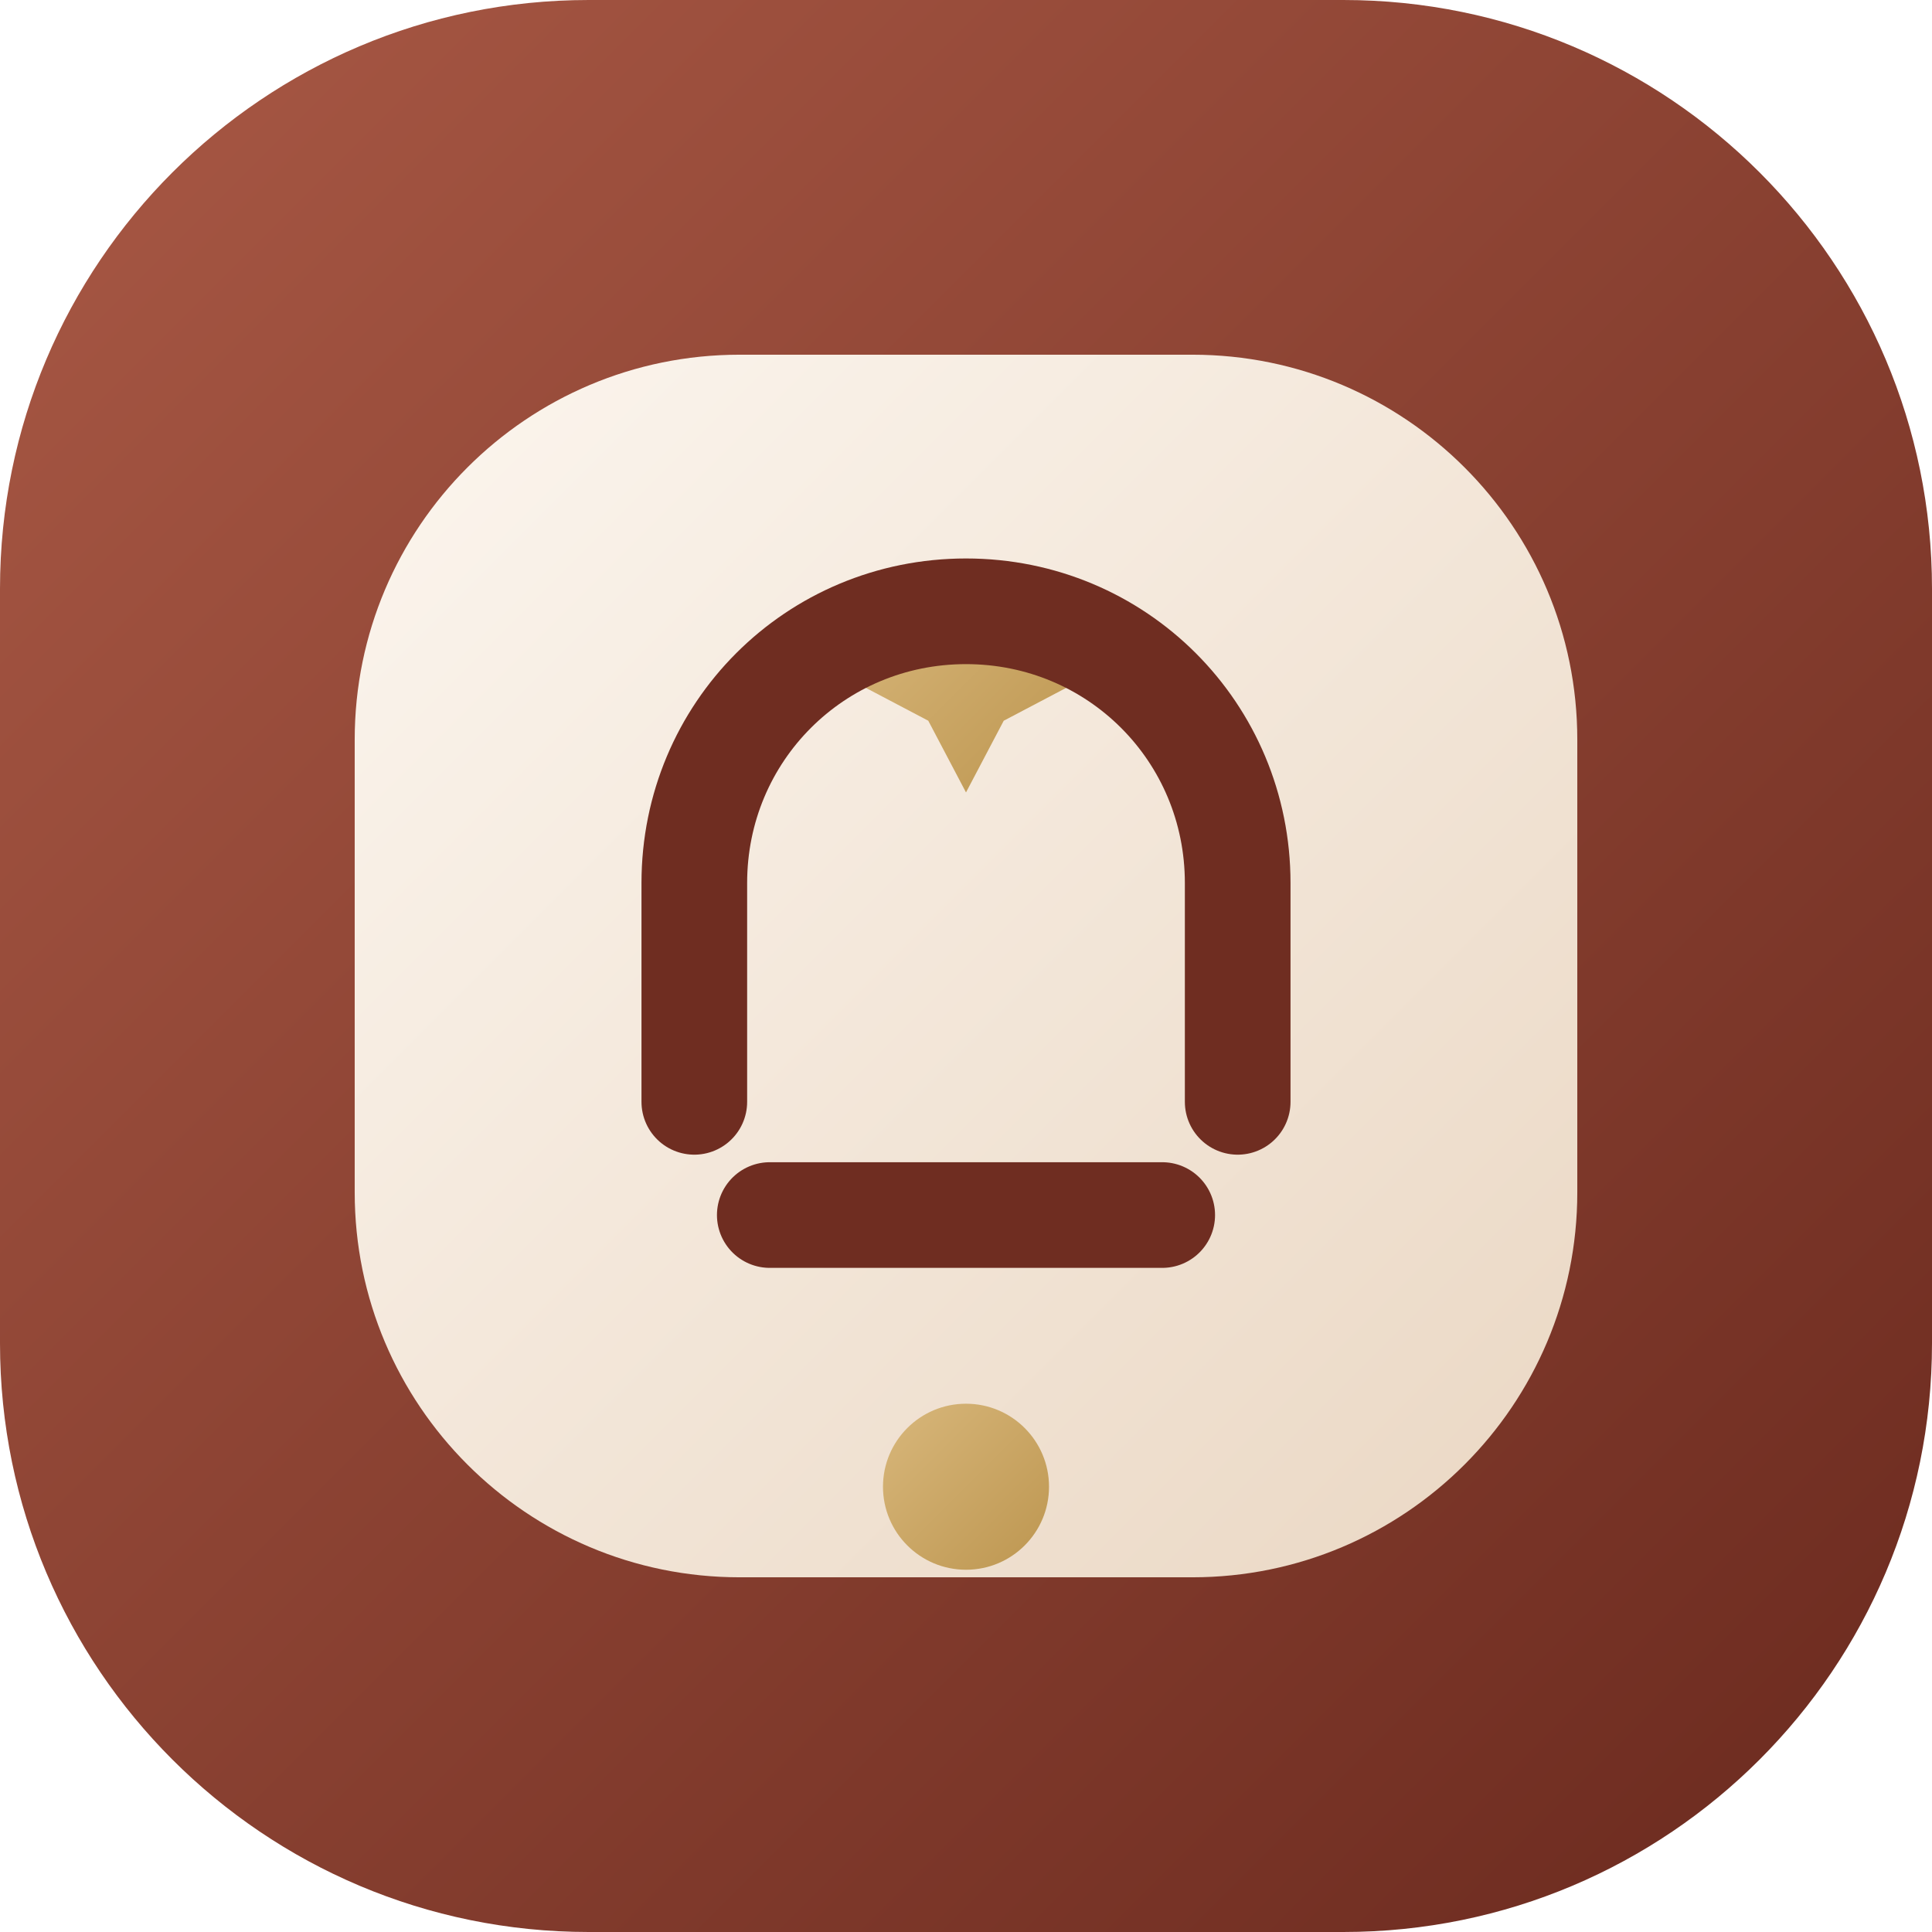
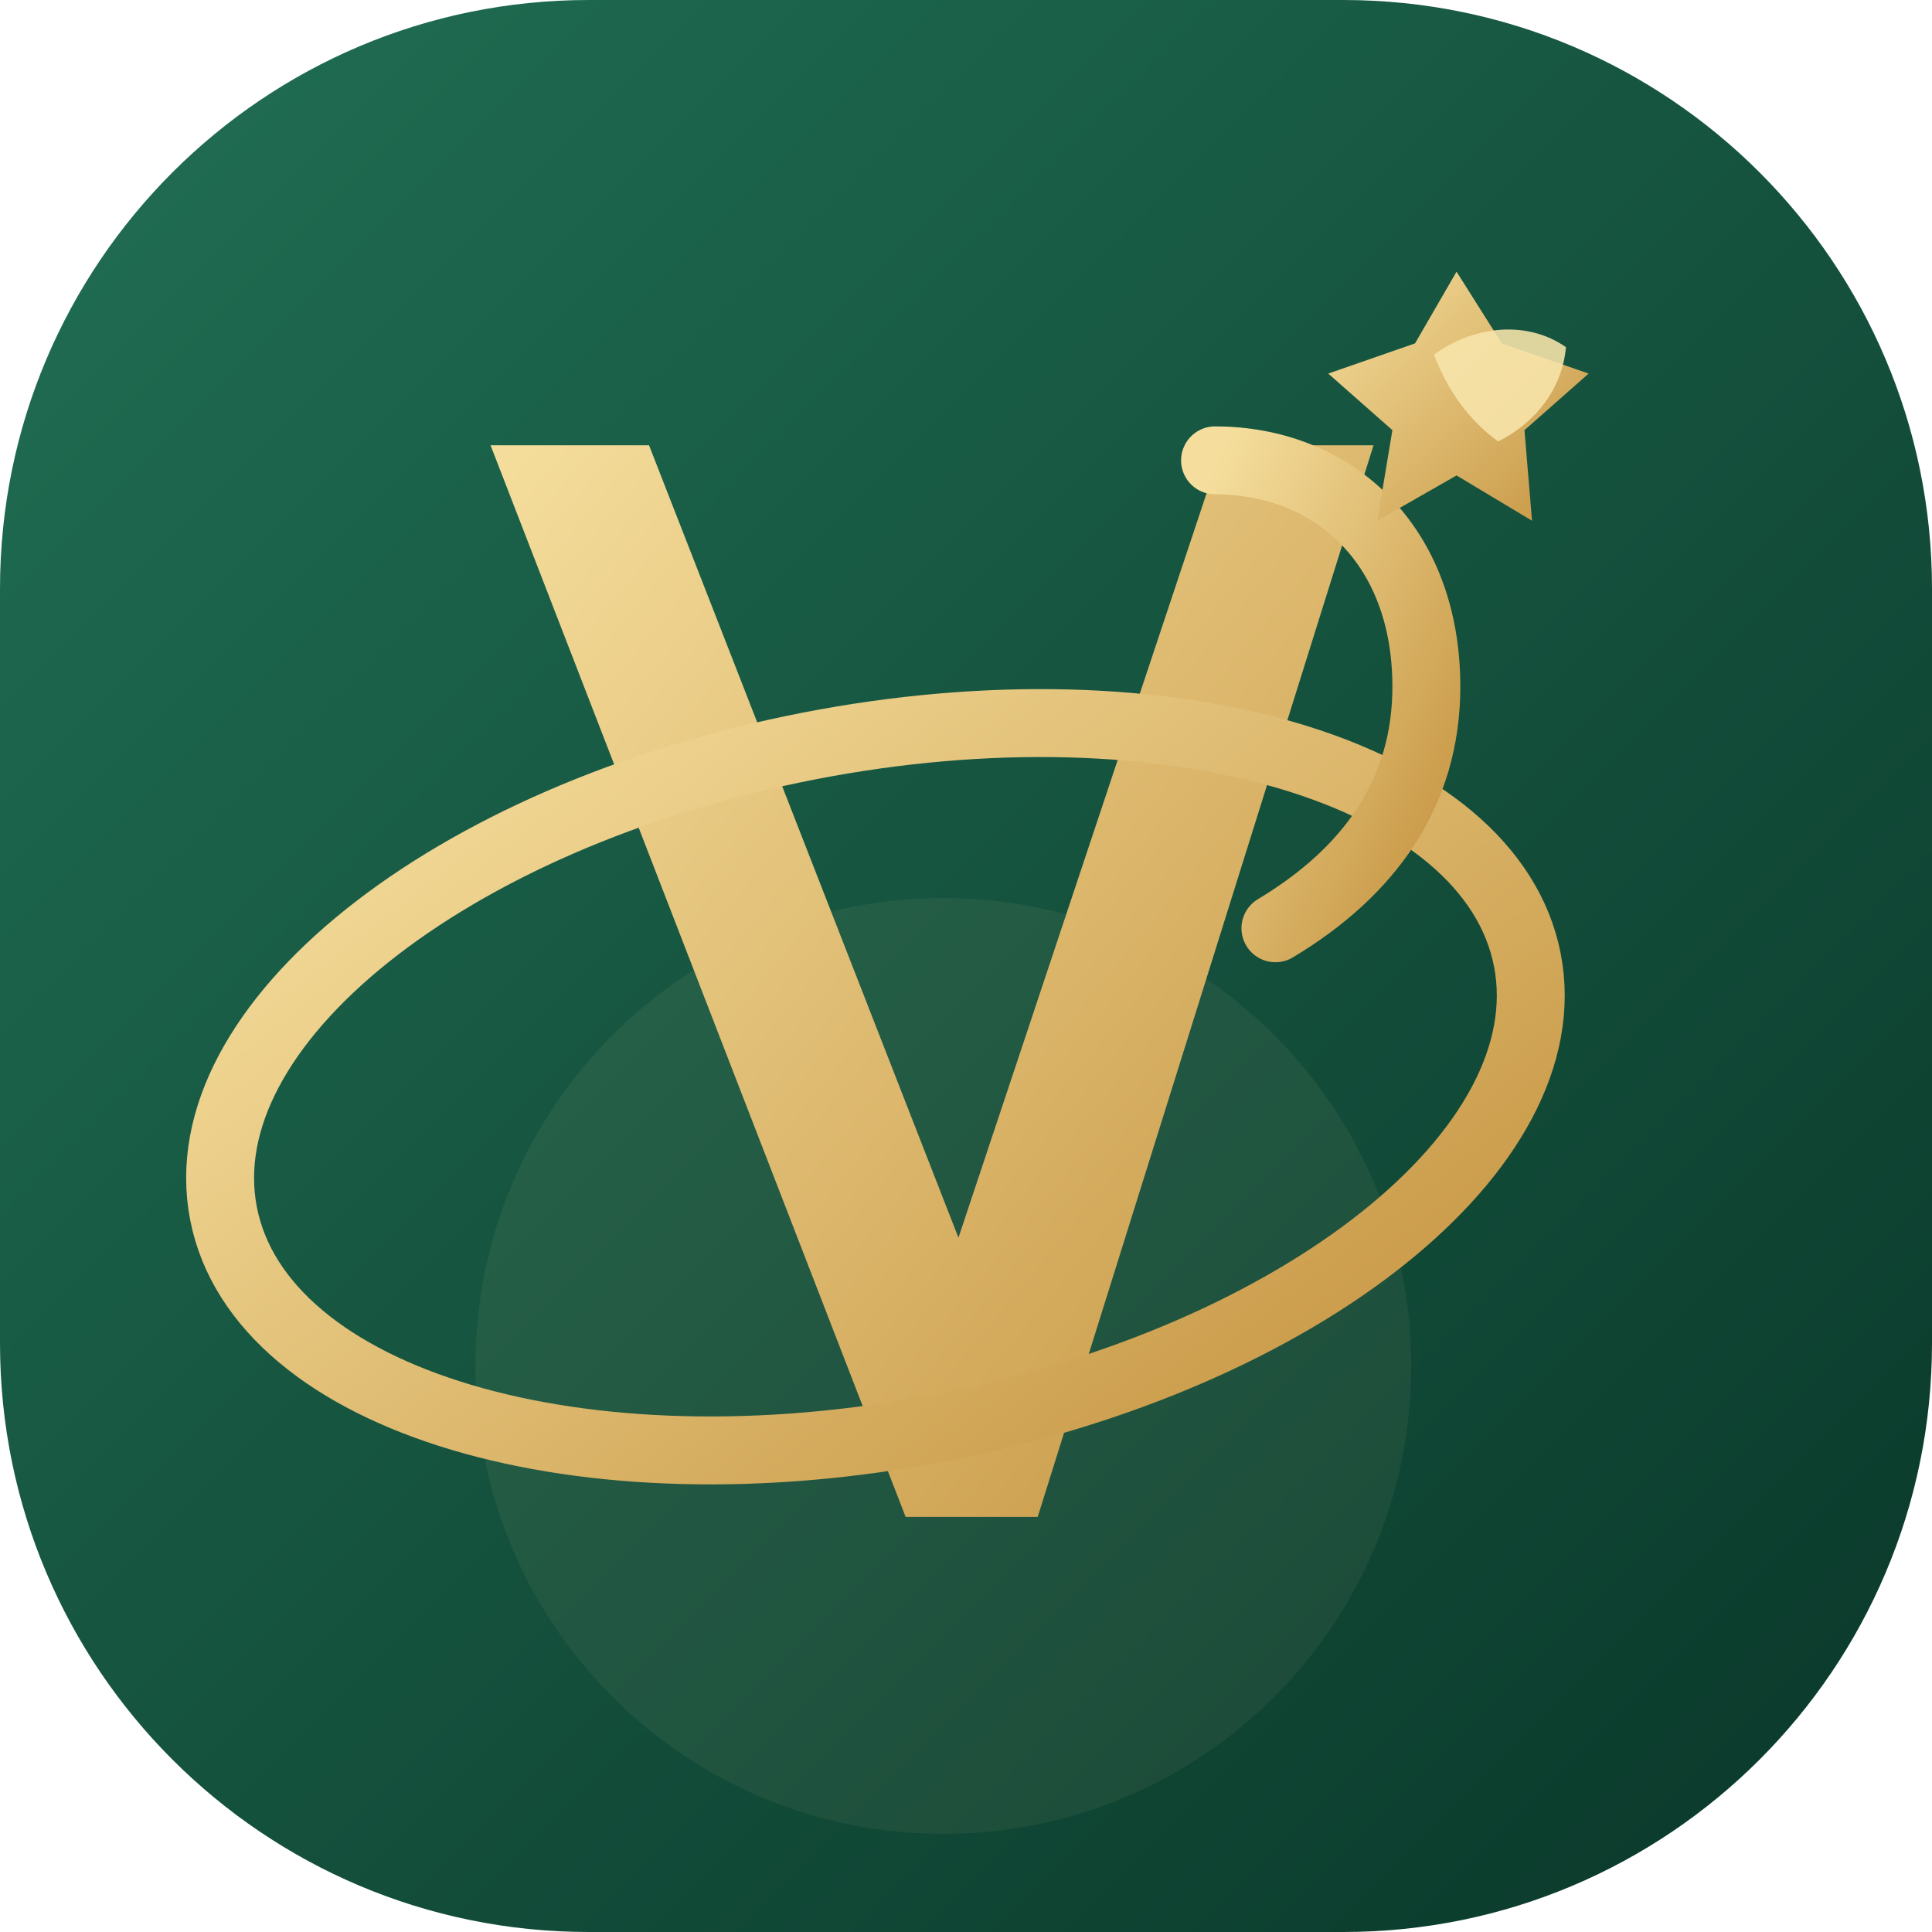
- <svg xmlns="http://www.w3.org/2000/svg" viewBox="0 0 512 512" role="img" aria-label="웨딩홀 비교기 마스커블 아이콘">
+ <svg xmlns="http://www.w3.org/2000/svg" viewBox="0 0 512 512" role="img" aria-label="웨딩홀픽 마스커블 아이콘">
  <defs>
    <linearGradient id="bg" x1="8%" x2="92%" y1="8%" y2="92%">
-       <stop offset="0%" stop-color="#a45542" />
-       <stop offset="100%" stop-color="#6f2d21" />
-     </linearGradient>
-     <linearGradient id="panel" x1="0%" x2="100%" y1="0%" y2="100%">
-       <stop offset="0%" stop-color="#fcf6ef" />
-       <stop offset="100%" stop-color="#ead7c3" />
+       <stop offset="0%" stop-color="#1f6b51" />
+       <stop offset="100%" stop-color="#0b3b2c" />
    </linearGradient>
    <linearGradient id="gold" x1="0%" x2="100%" y1="0%" y2="100%">
-       <stop offset="0%" stop-color="#d8b77b" />
-       <stop offset="100%" stop-color="#bd9650" />
+       <stop offset="0%" stop-color="#f5de9d" />
+       <stop offset="100%" stop-color="#c69542" />
    </linearGradient>
  </defs>
  <rect width="512" height="512" rx="156" fill="url(#bg)" />
-   <rect x="94" y="94" width="324" height="324" rx="102" fill="url(#panel)" />
-   <path d="M256 152l10 19 19 10-19 10-10 19-10-19-19-10 19-10 10-19z" fill="url(#gold)" />
-   <path d="M184 292v-58c0-40 32-72 72-72s72 32 72 72v58" fill="none" stroke="#6f2d21" stroke-linecap="round" stroke-width="28" />
-   <path d="M204 322h104" fill="none" stroke="#6f2d21" stroke-linecap="round" stroke-width="28" />
-   <path d="M182 368h148" fill="none" stroke="url(#gold)" stroke-linecap="round" stroke-width="18" />
-   <circle cx="256" cy="394" r="22" fill="url(#gold)" />
+   <circle cx="250" cy="362" r="124" fill="rgba(255, 226, 167, 0.06)" />
+   <path d="M130 118h42l82 210 70-210h40L275 402h-35L130 118z" fill="url(#gold)" />
+   <ellipse cx="232" cy="288" rx="176" ry="92" fill="none" stroke="url(#gold)" stroke-width="18" transform="rotate(-11 232 288)" />
+   <path d="M322 122c31 0 56 22 56 60 0 28-15 49-40 64" fill="none" stroke="url(#gold)" stroke-width="18" stroke-linecap="round" />
+   <path d="M386 72l12 19 23 8-17 15 2 24-20-12-21 12 4-24-17-15 23-8 11-19z" fill="url(#gold)" />
+   <path d="M380 94c11-8 25-9 35-2-1 11-8 20-18 25-8-6-13-13-17-23z" fill="rgba(248, 229, 171, 0.88)" />
</svg>
